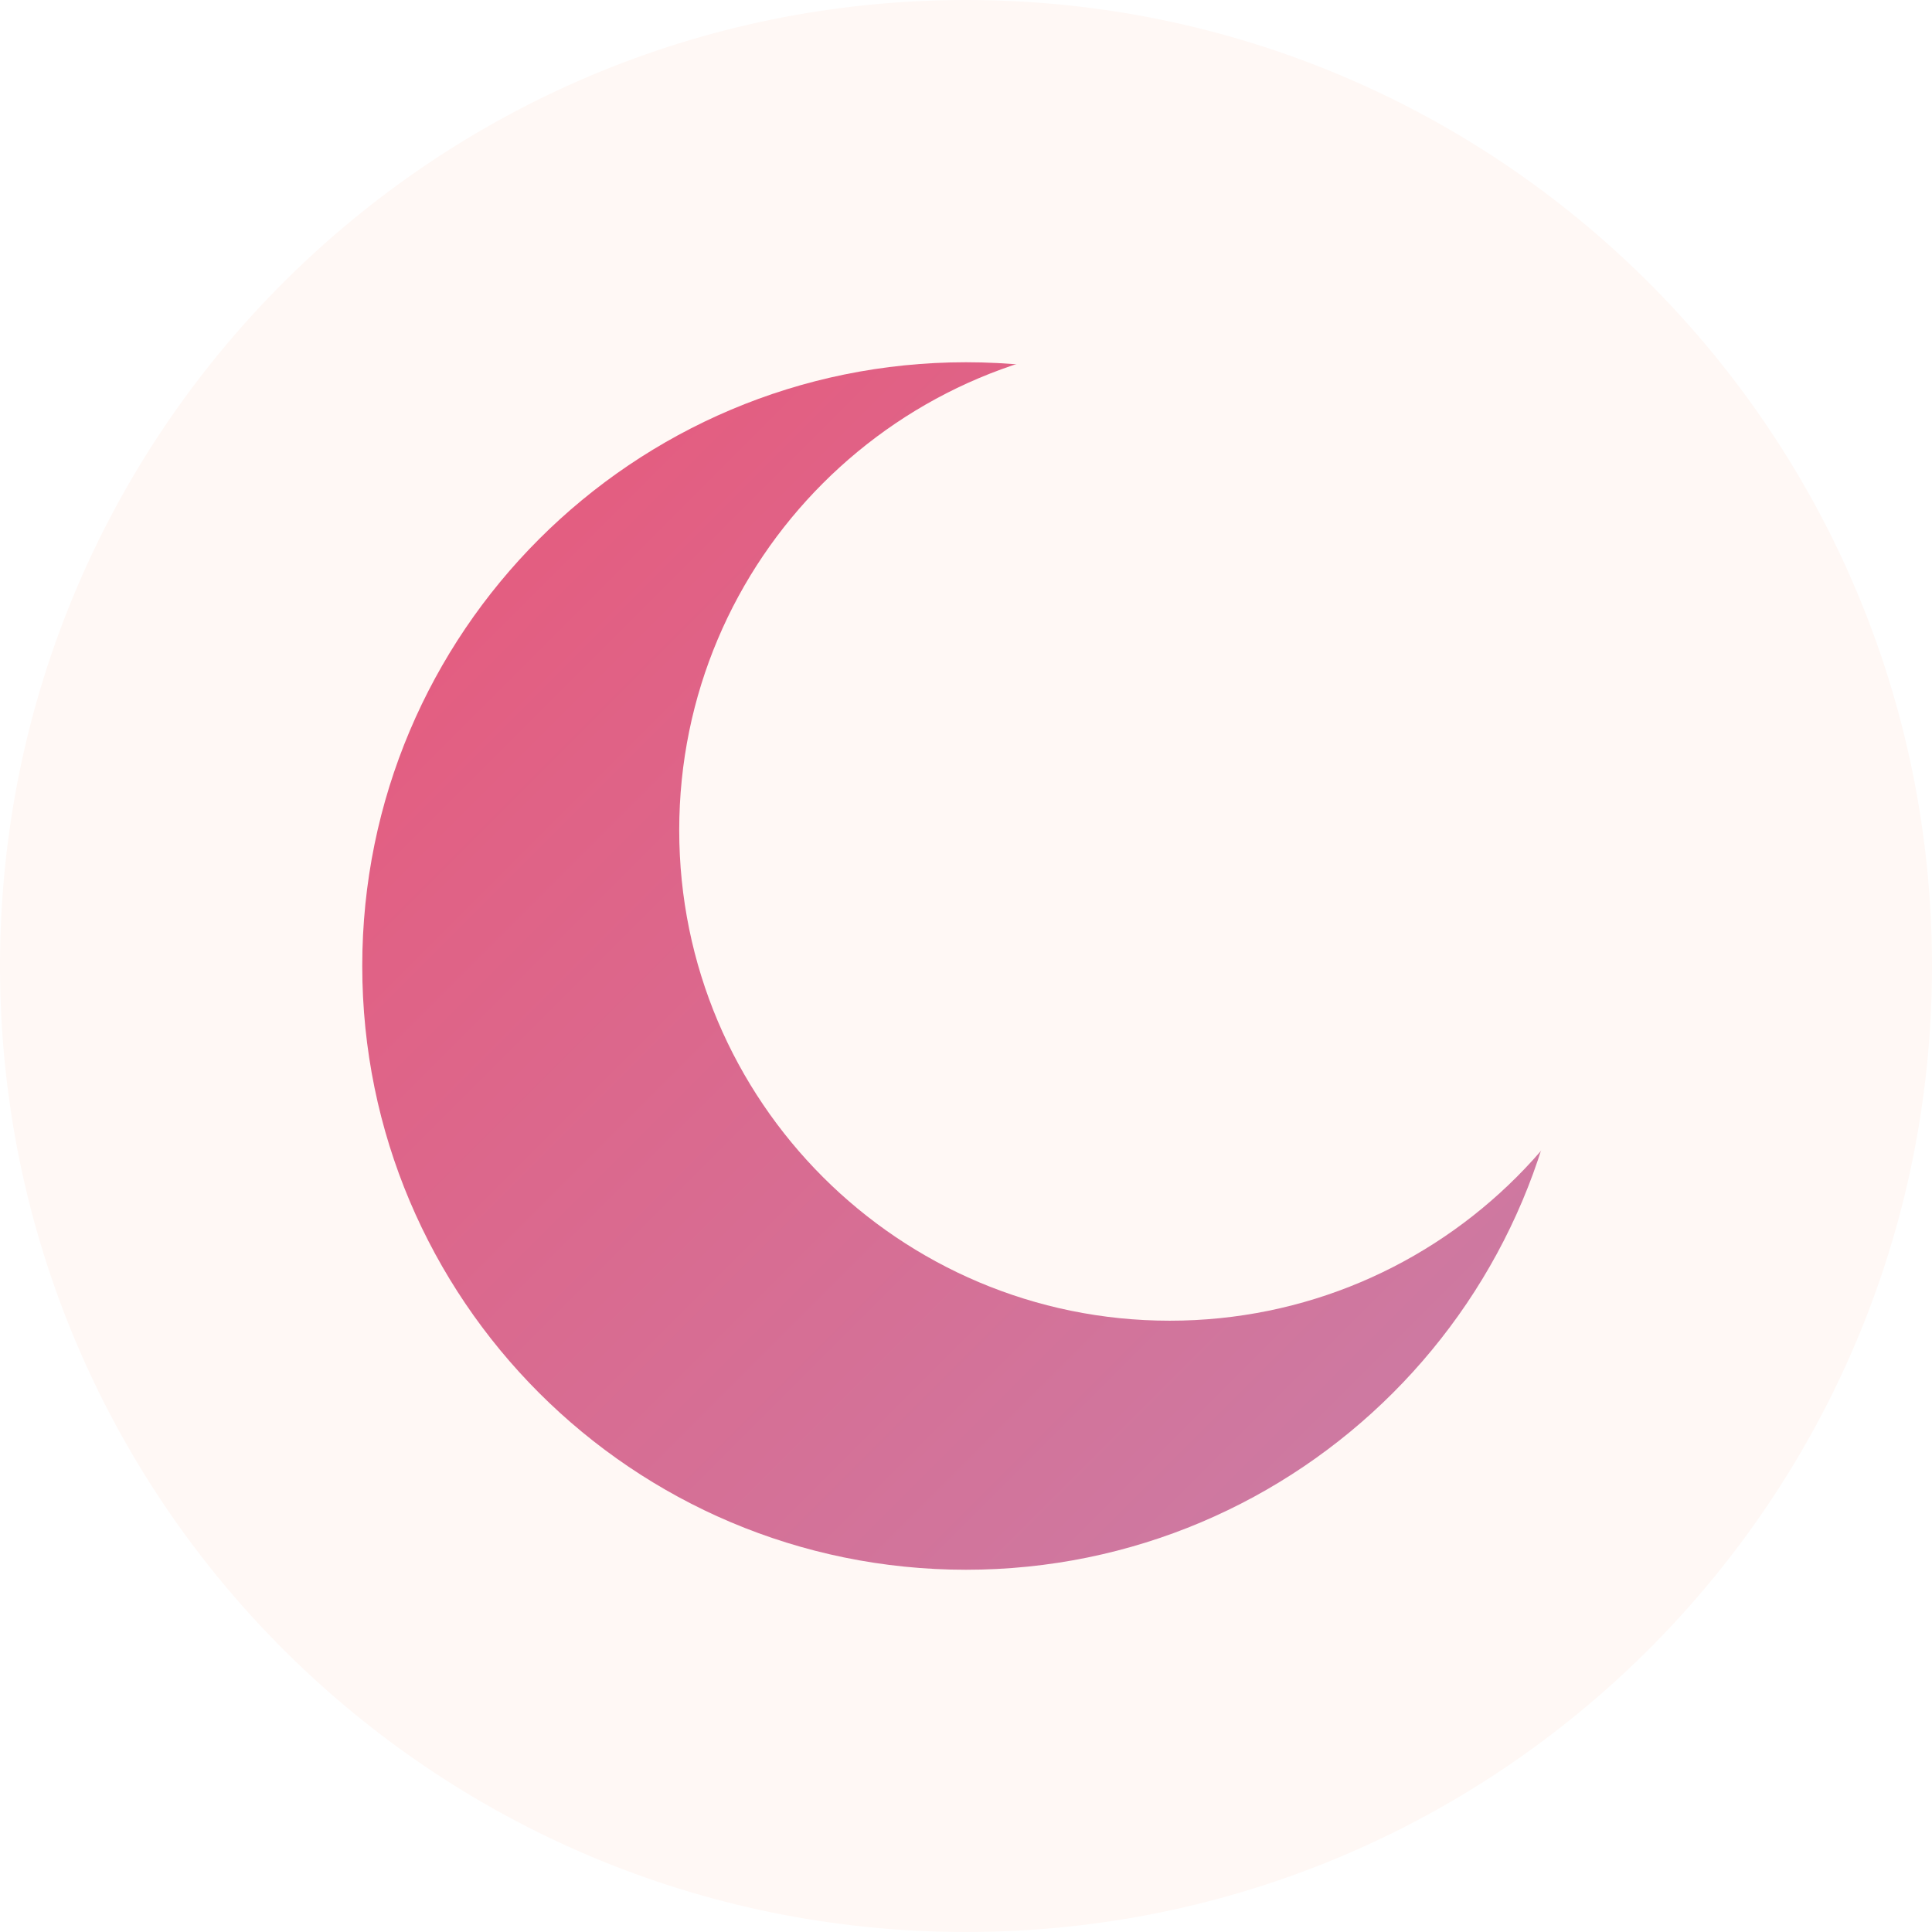
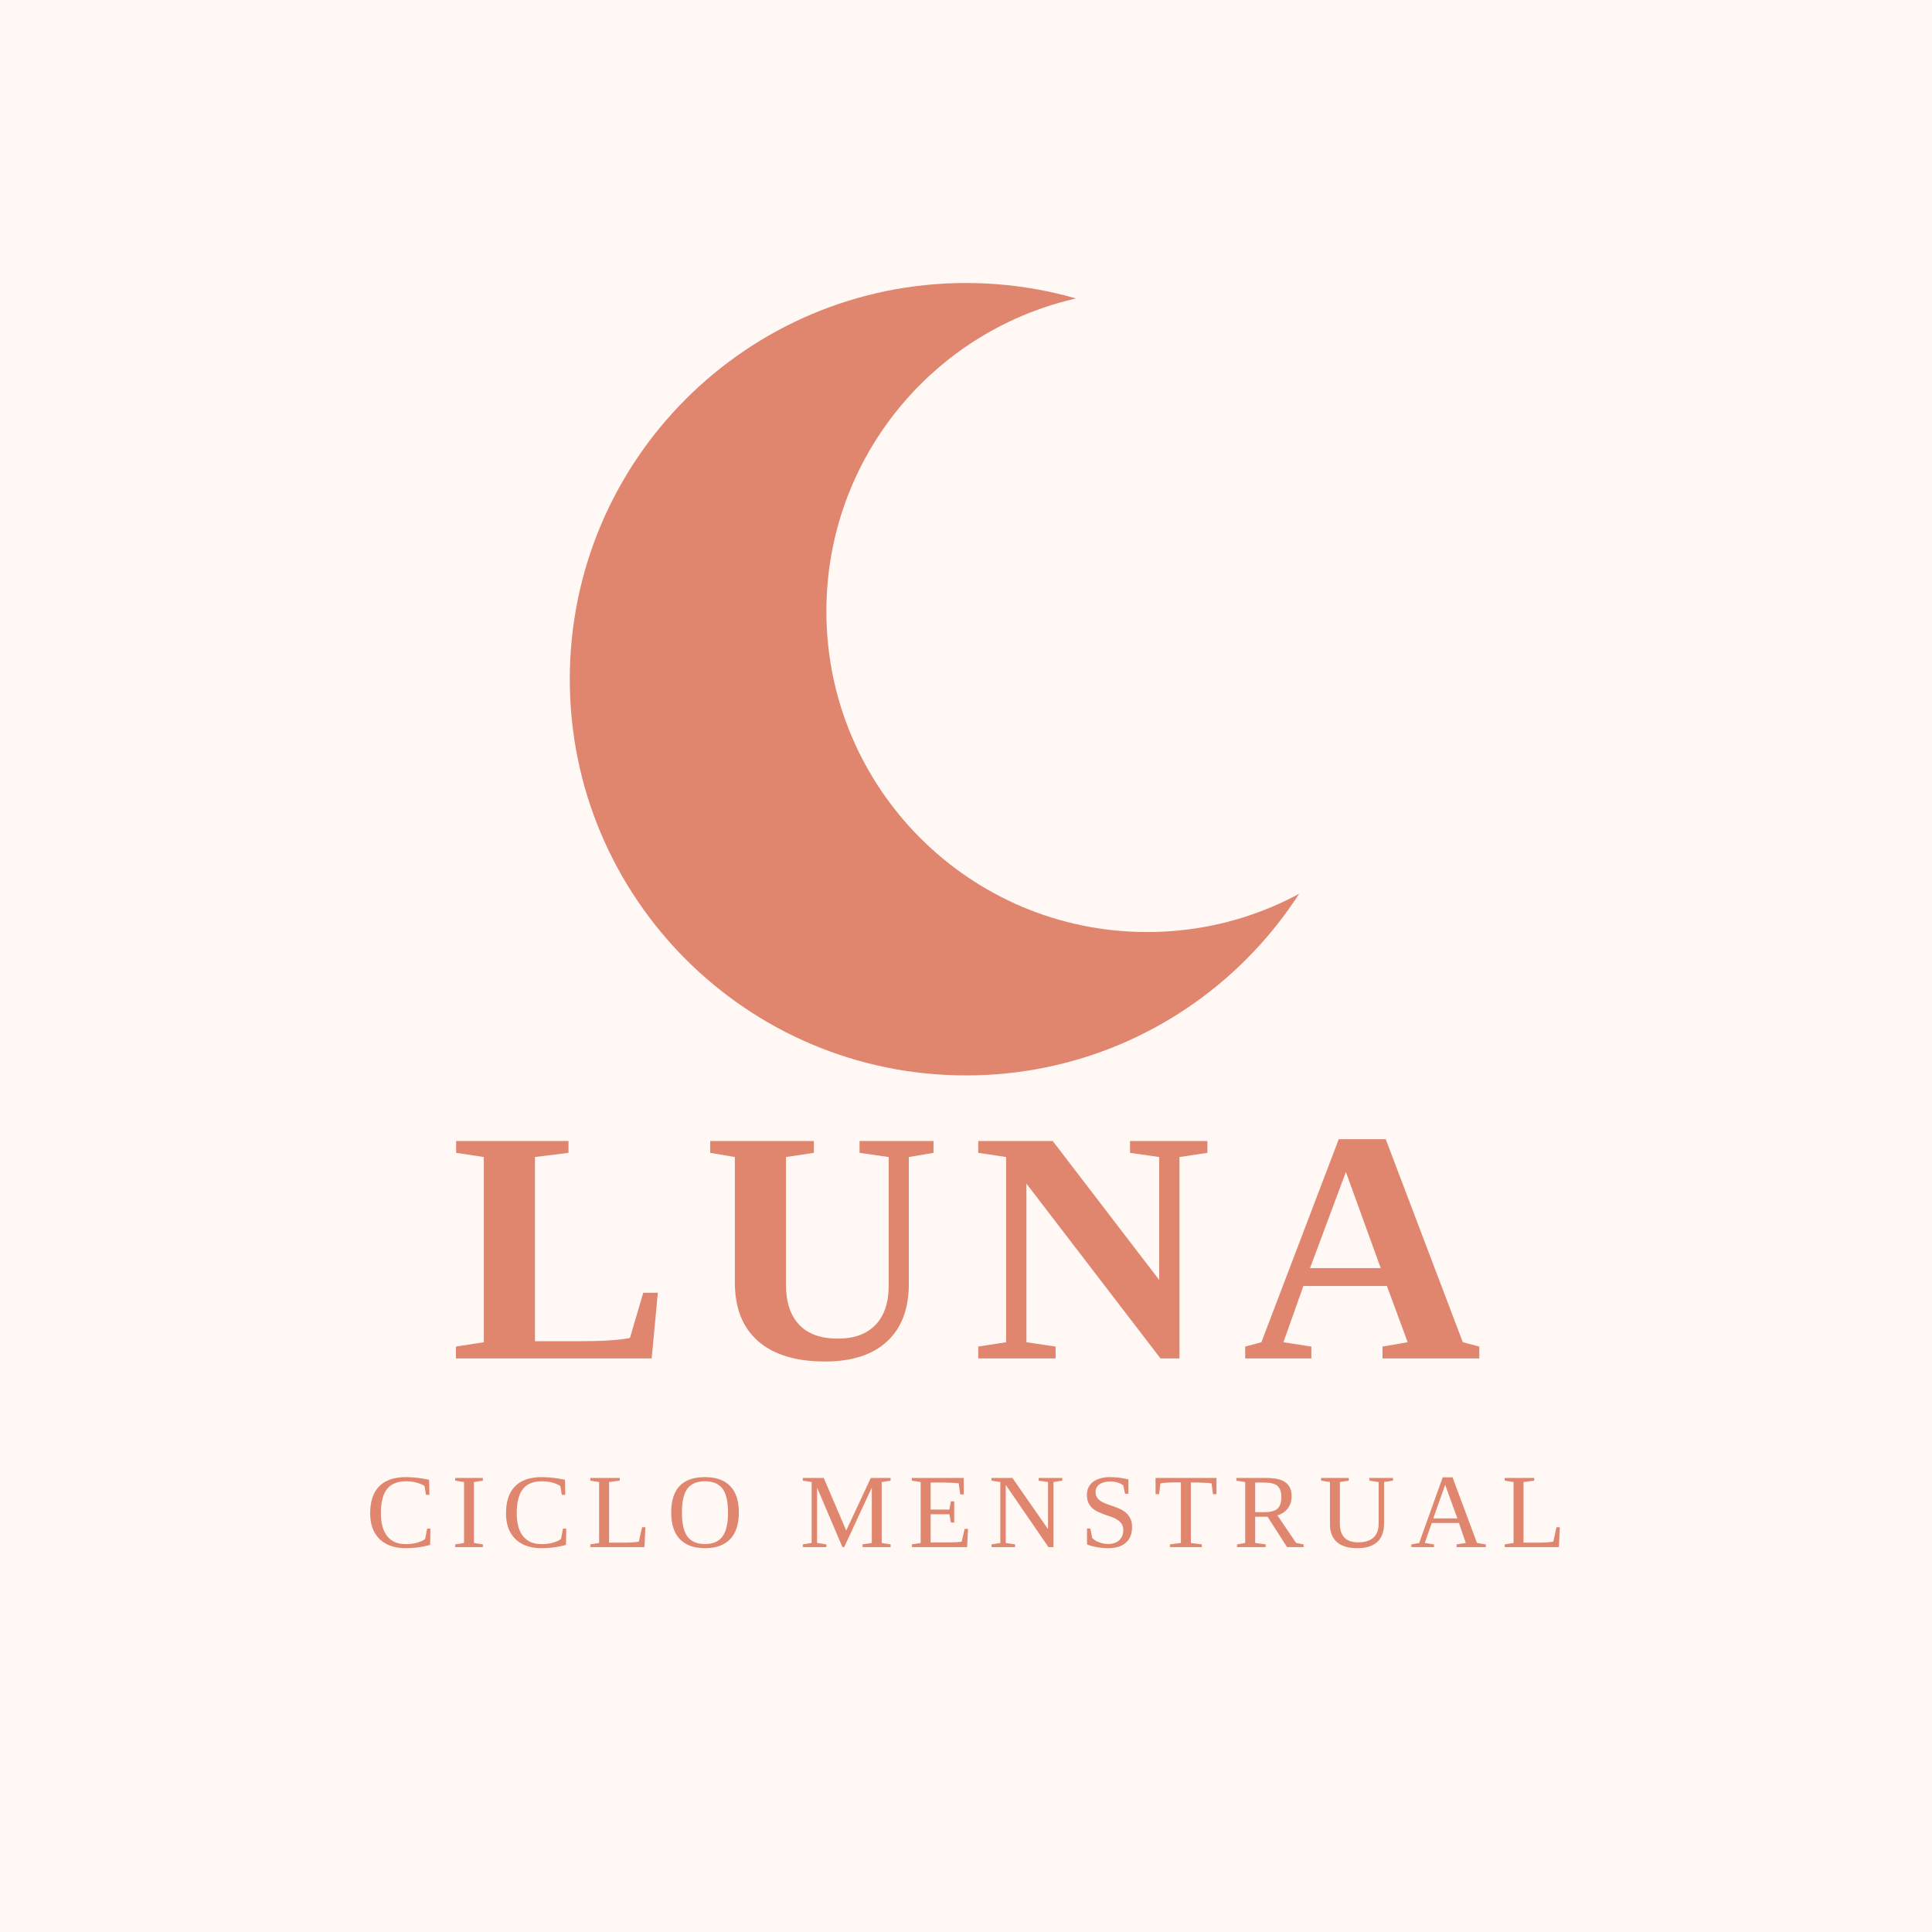
<svg xmlns="http://www.w3.org/2000/svg" viewBox="0 0 512 512">
-   <circle cx="256" cy="256" r="256" fill="#FFF8F5" />
-   <defs>
-     <linearGradient id="g" x1="0%" y1="0%" x2="100%" y2="100%">
-       <stop offset="0%" stop-color="#E8587A" />
-       <stop offset="100%" stop-color="#C97FA8" />
-     </linearGradient>
-   </defs>
-   <circle cx="256" cy="256" r="160" fill="url(#g)" />
-   <circle cx="310" cy="220" r="130" fill="#FFF8F5" />
+   <rect width="512" height="512" fill="#FFF8F5" rx="0" />
+   <g transform="translate(256, 180)">
+     <circle cx="0" cy="0" r="105" fill="#E0856E" />
+     <circle cx="48" cy="-18" r="85" fill="#FFF8F5" />
+   </g>
+   <text x="256" y="360" font-family="Georgia, 'Times New Roman', serif" font-size="88" font-weight="700" fill="#E0856E" text-anchor="middle" letter-spacing="8">LUNA</text>
+   <text x="256" y="410" font-family="Georgia, 'Times New Roman', serif" font-size="28" font-weight="400" fill="#E0856E" text-anchor="middle" letter-spacing="4">CICLO MENSTRUAL</text>
</svg>
